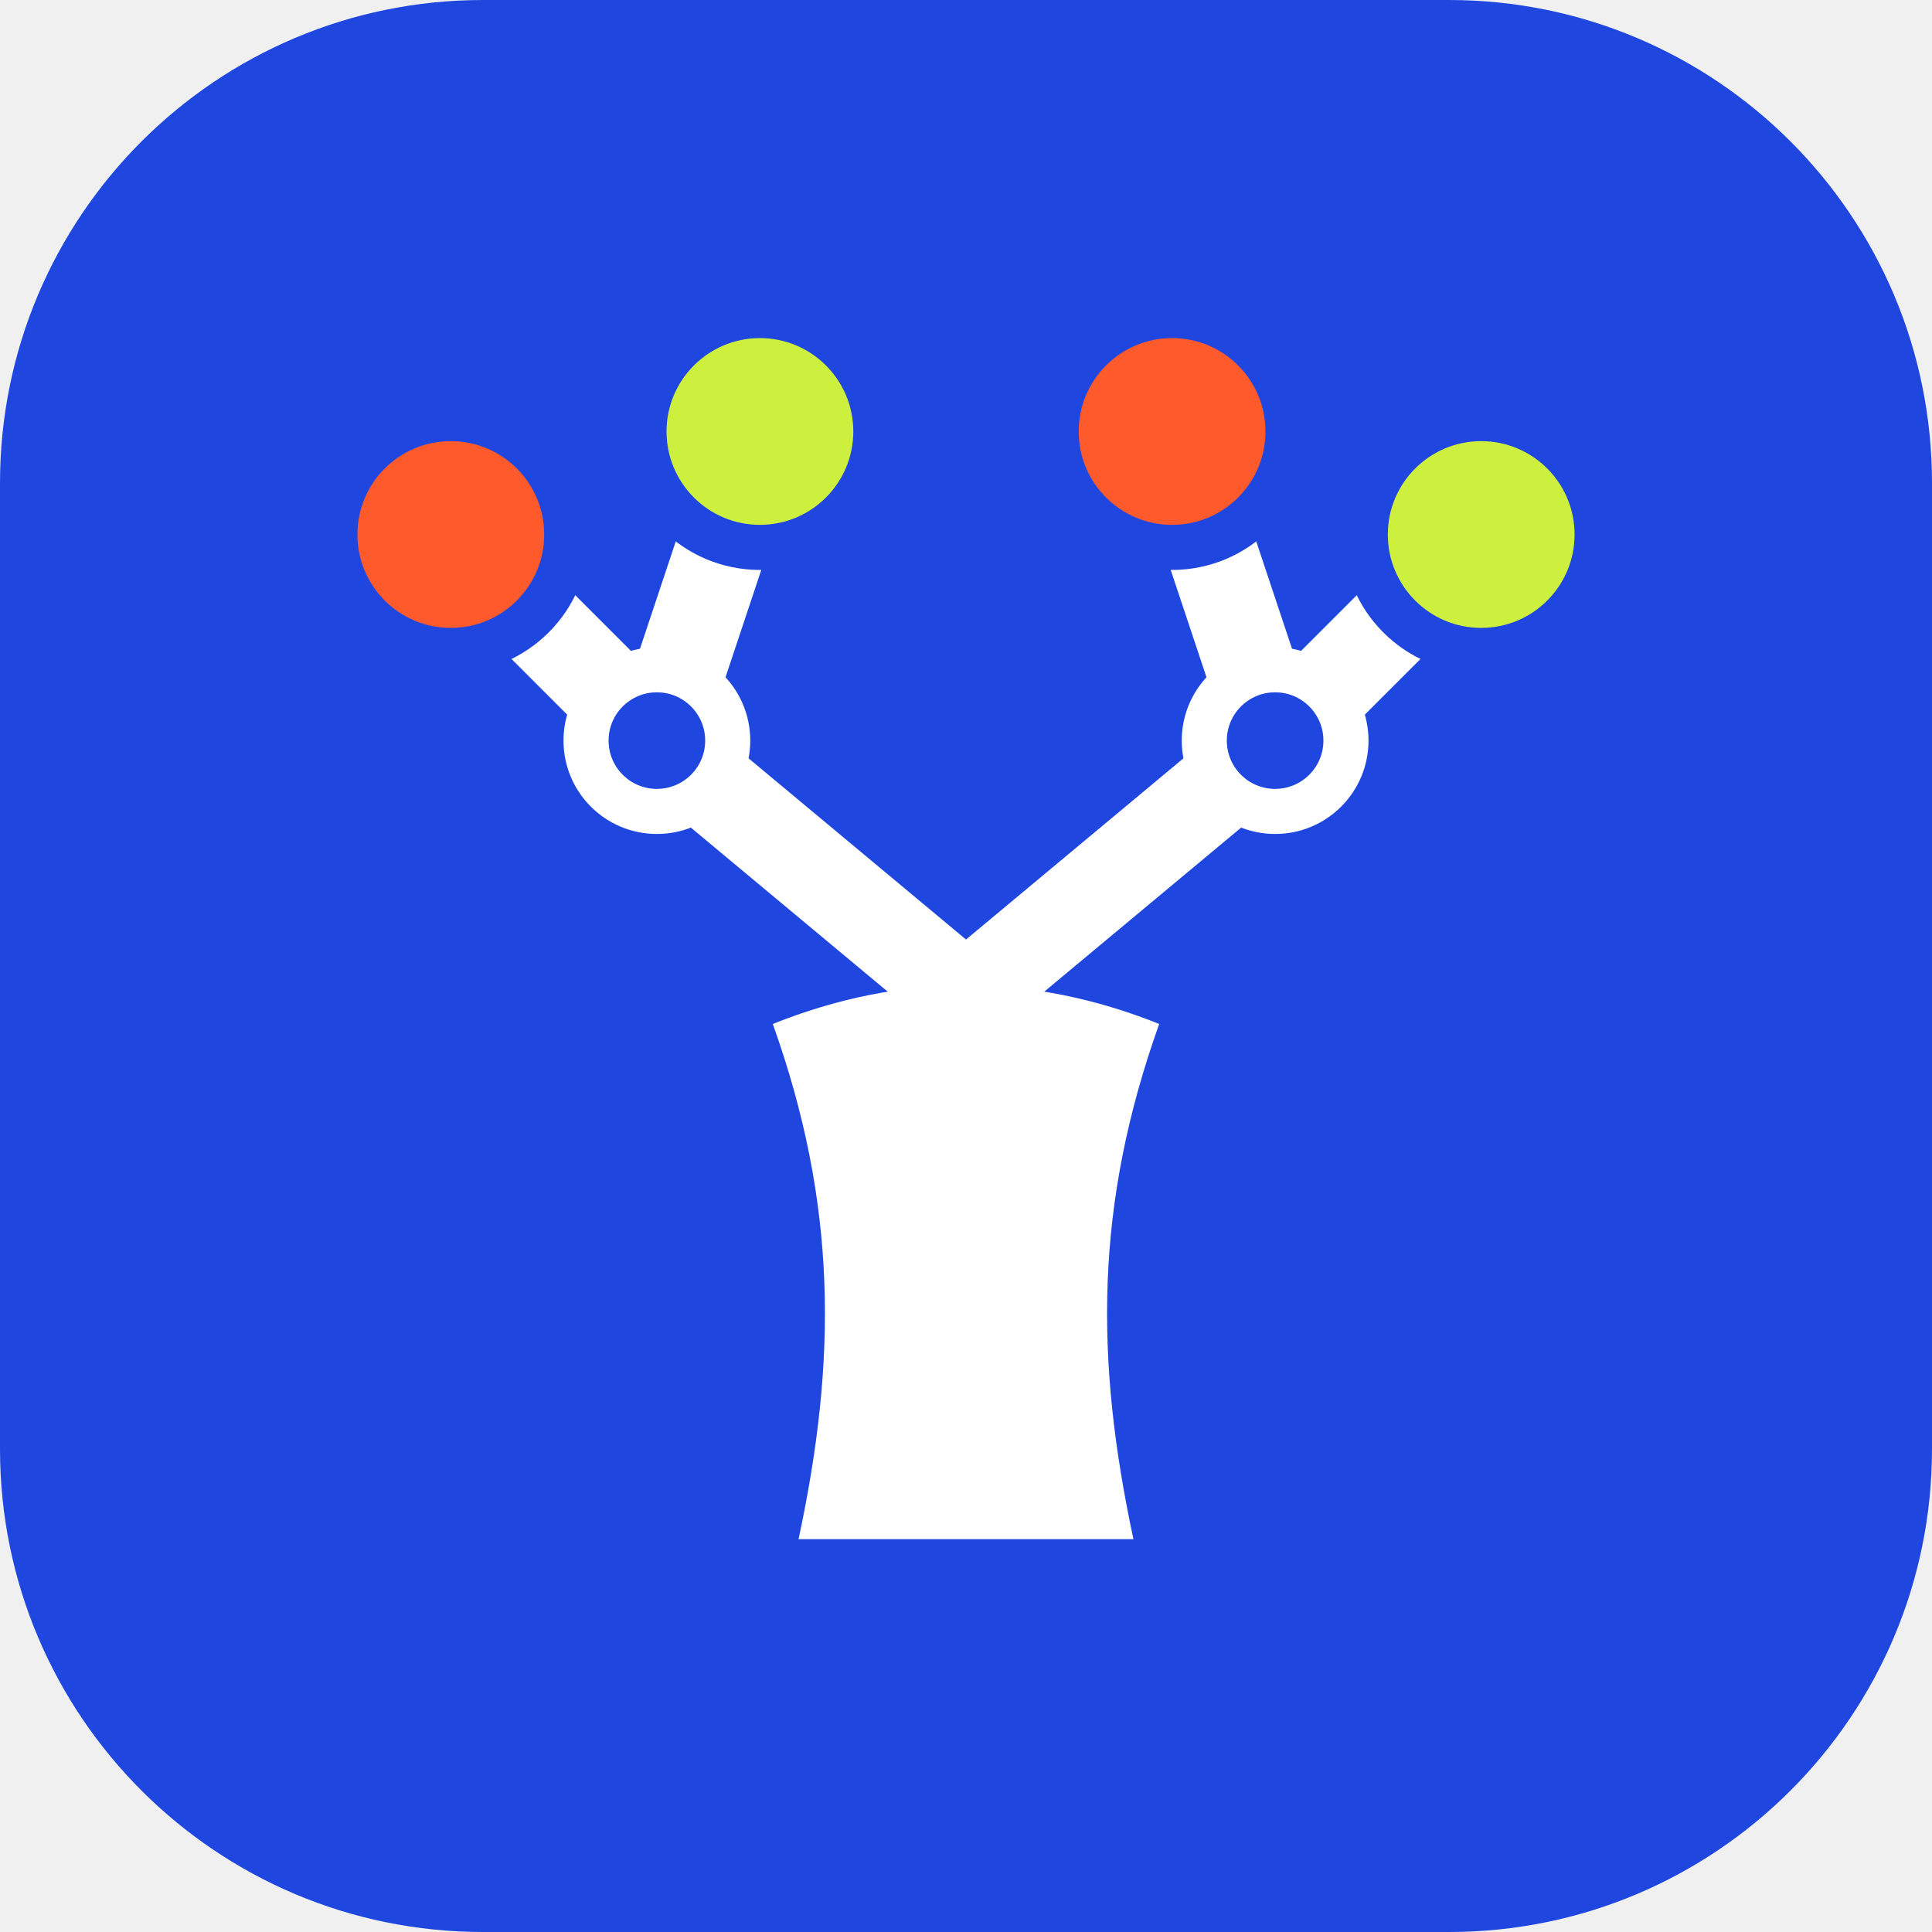
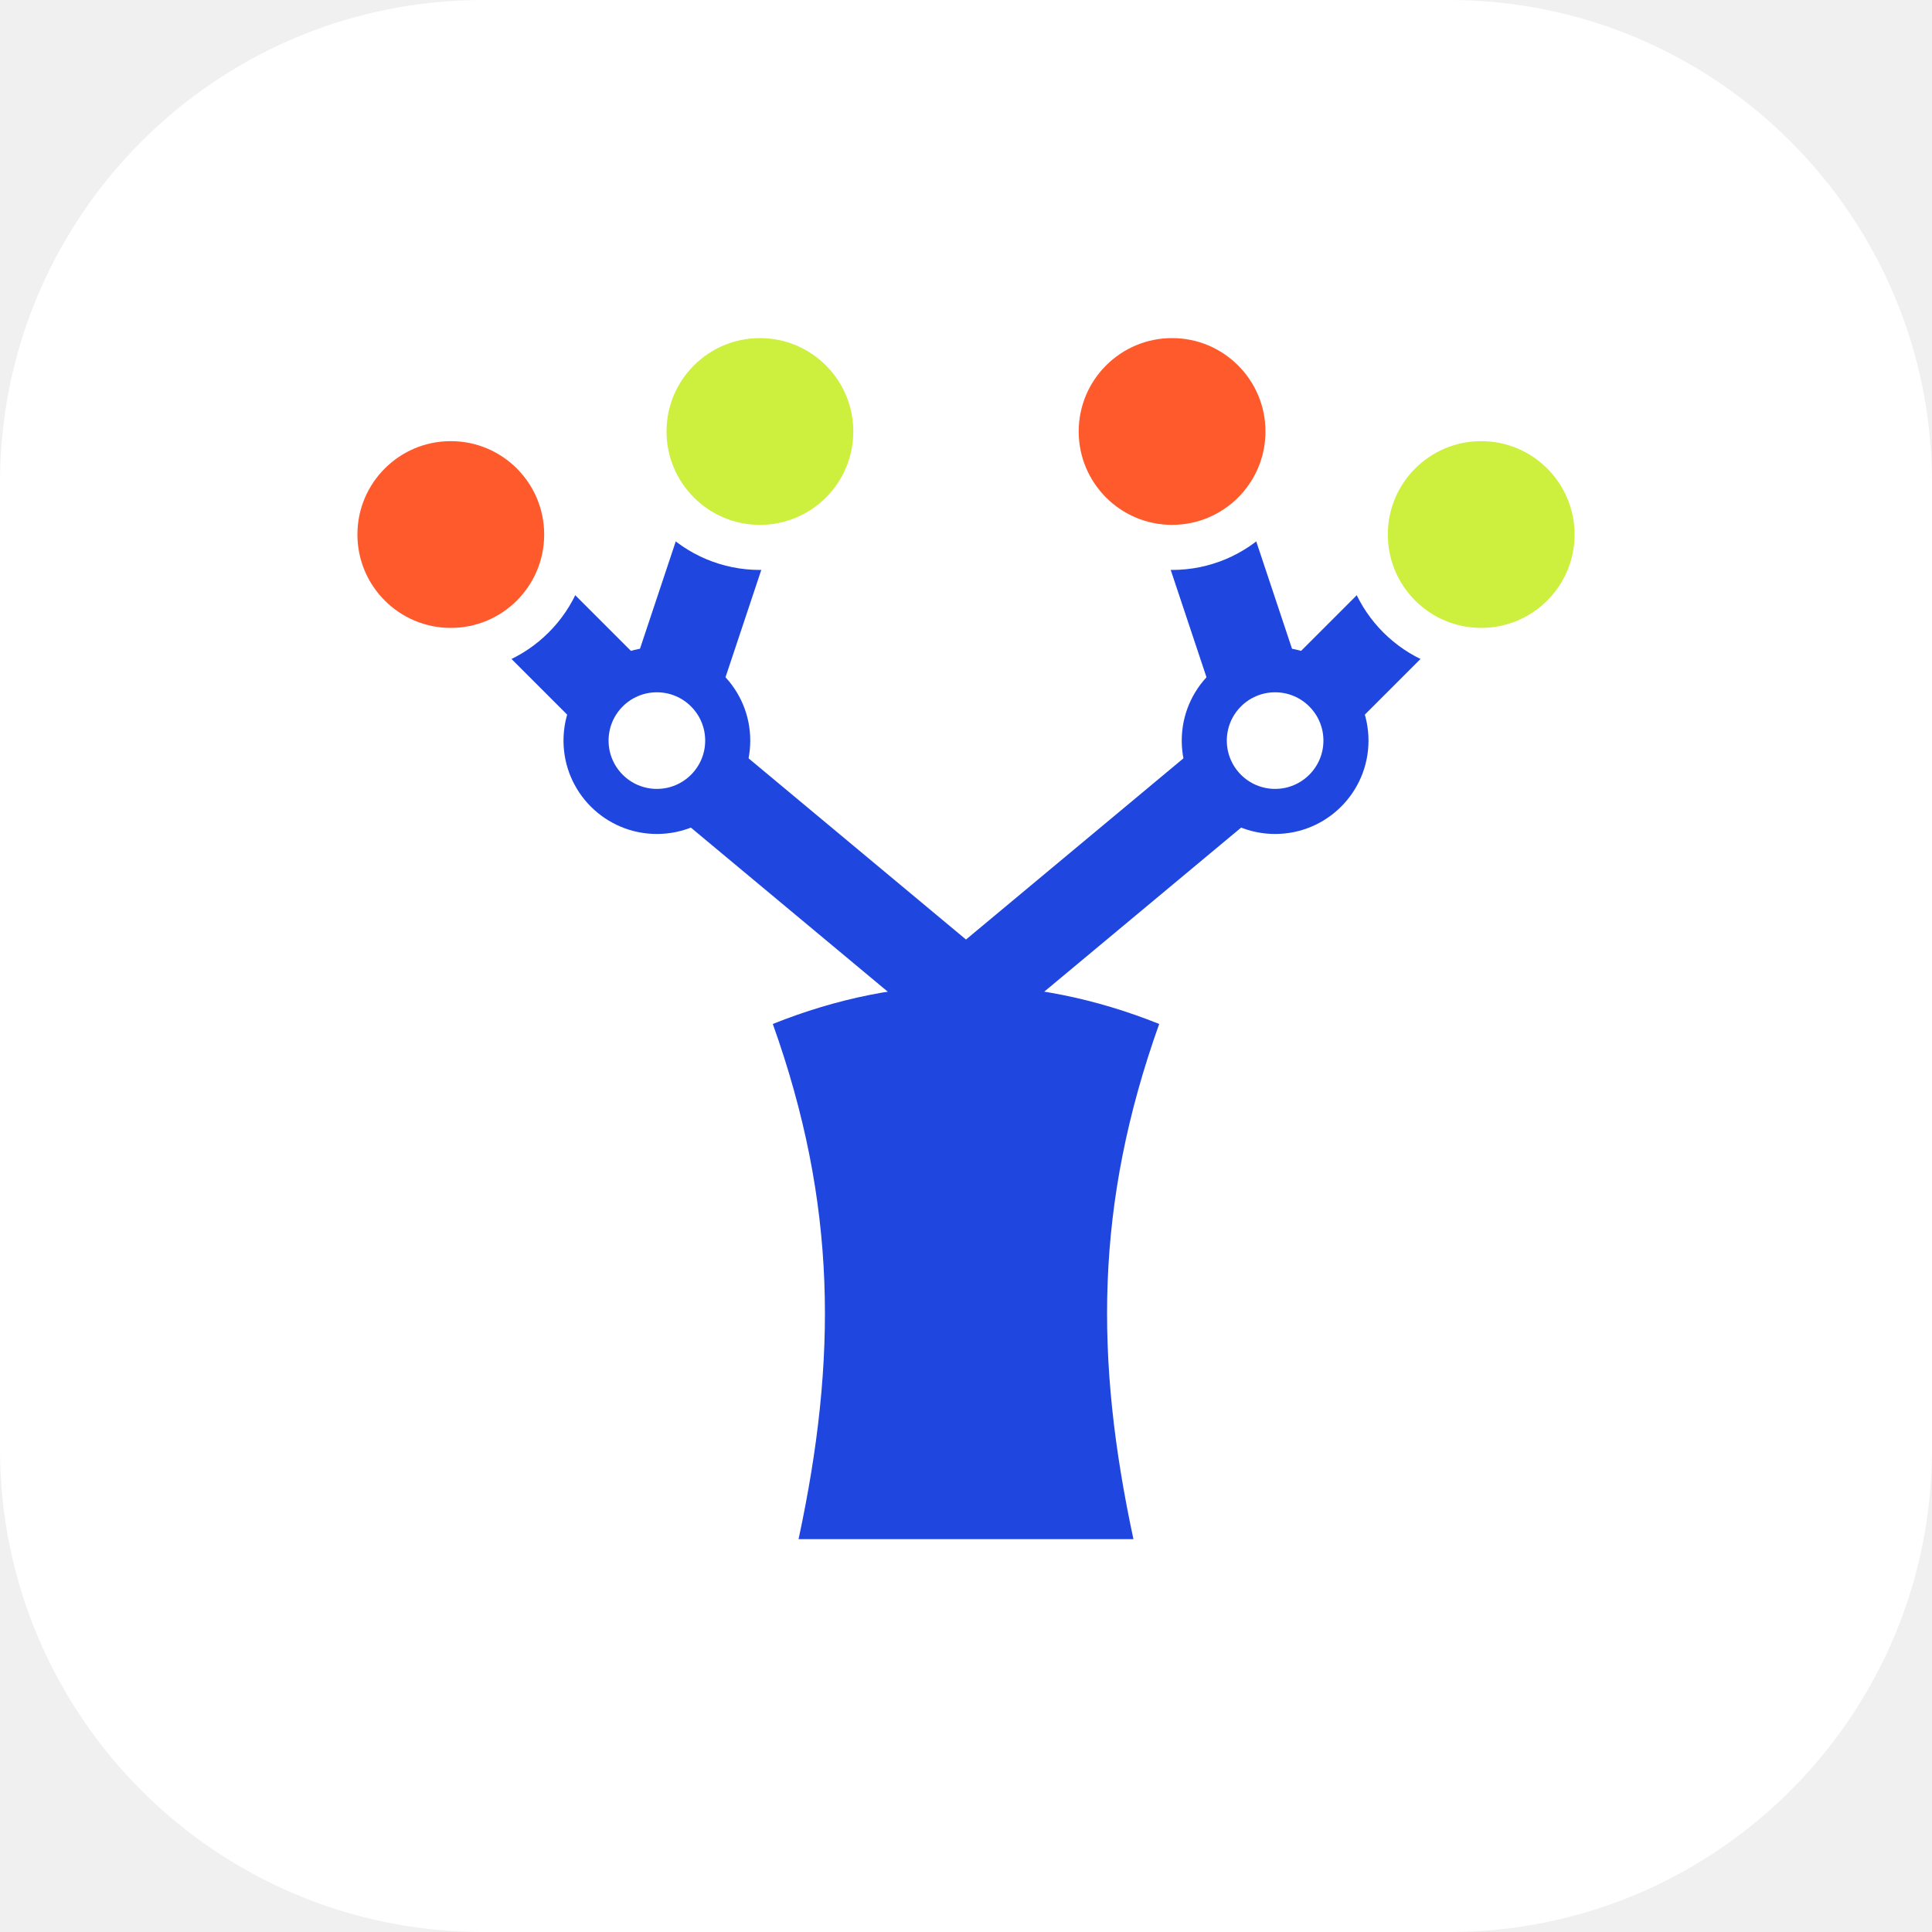
<svg xmlns="http://www.w3.org/2000/svg" viewBox="0 0 120 120">
-   <rect width="120" height="120" rx="30" fill="#1f47e0" />
+   <rect width="120" height="120" rx="30" fill="#fff" />
  <g transform="translate(12 6) scale(.8)">
-     <path d="M47 112 C50 98 50 86 45 72 Q60 66 75 72 C70 86 70 98 73 112 Z" fill="#fff" />
-     <g stroke="#fff" stroke-width="7" stroke-linecap="round">
+     <path d="M47 112 C50 98 50 86 45 72 Q60 66 75 72 C70 86 70 98 73 112 Z" fill="#1f47e0" />
+     <g stroke="#1f47e0" stroke-width="7" stroke-linecap="round">
      <path d="M60 70L36 50M60 70L84 50M36 50L20 34M36 50L44 26M84 50L76 26M84 50L100 34" />
    </g>
-     <circle cx="36" cy="50" r="5.5" fill="#1f47e0" stroke="#fff" stroke-width="3.5" />
-     <circle cx="84" cy="50" r="5.5" fill="#1f47e0" stroke="#fff" stroke-width="3.5" />
-     <circle cx="20" cy="34" r="9" fill="#ff5a2b" stroke="#1f47e0" stroke-width="3.5" />
-     <circle cx="44" cy="26" r="9" fill="#cdef3e" stroke="#1f47e0" stroke-width="3.5" />
-     <circle cx="76" cy="26" r="9" fill="#ff5a2b" stroke="#1f47e0" stroke-width="3.5" />
-     <circle cx="100" cy="34" r="9" fill="#cdef3e" stroke="#1f47e0" stroke-width="3.5" />
+     <circle cx="36" cy="50" r="5.5" fill="#fff" stroke="#1f47e0" stroke-width="3.5" />
+     <circle cx="84" cy="50" r="5.5" fill="#fff" stroke="#1f47e0" stroke-width="3.5" />
+     <circle cx="20" cy="34" r="9" fill="#ff5a2b" stroke="#fff" stroke-width="3.5" />
+     <circle cx="44" cy="26" r="9" fill="#cdef3e" stroke="#fff" stroke-width="3.5" />
+     <circle cx="76" cy="26" r="9" fill="#ff5a2b" stroke="#fff" stroke-width="3.5" />
+     <circle cx="100" cy="34" r="9" fill="#cdef3e" stroke="#fff" stroke-width="3.5" />
  </g>
</svg>
